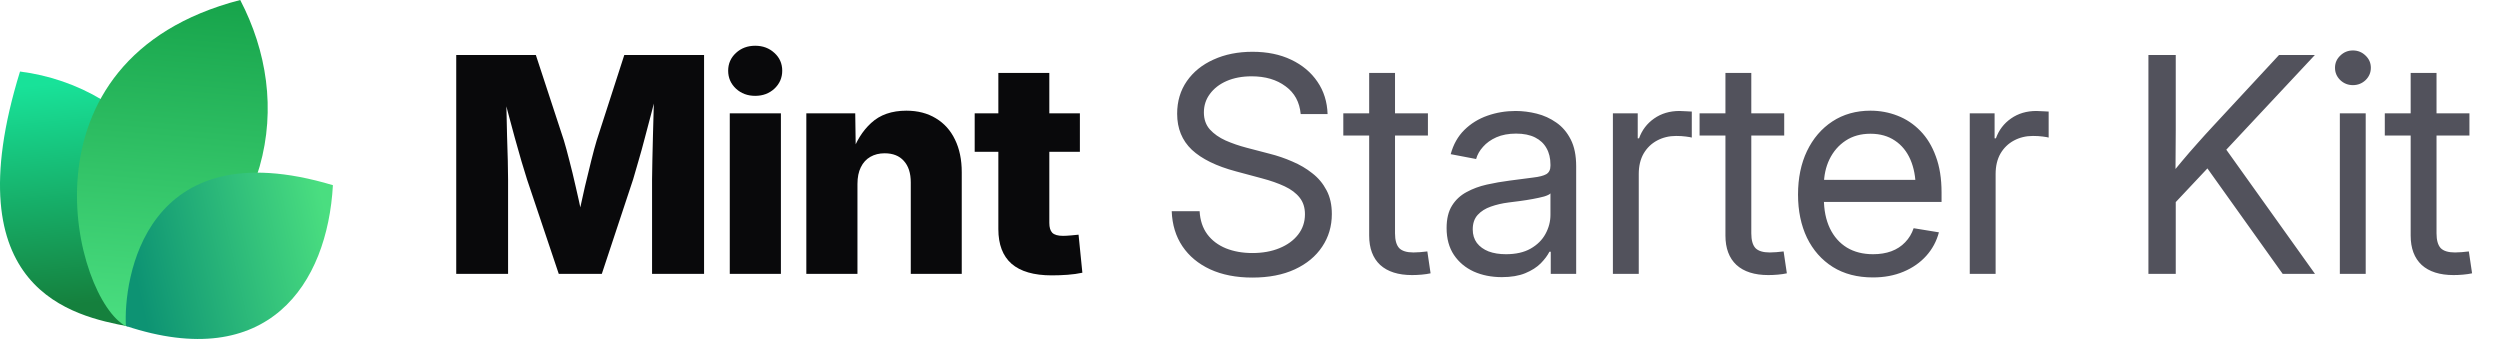
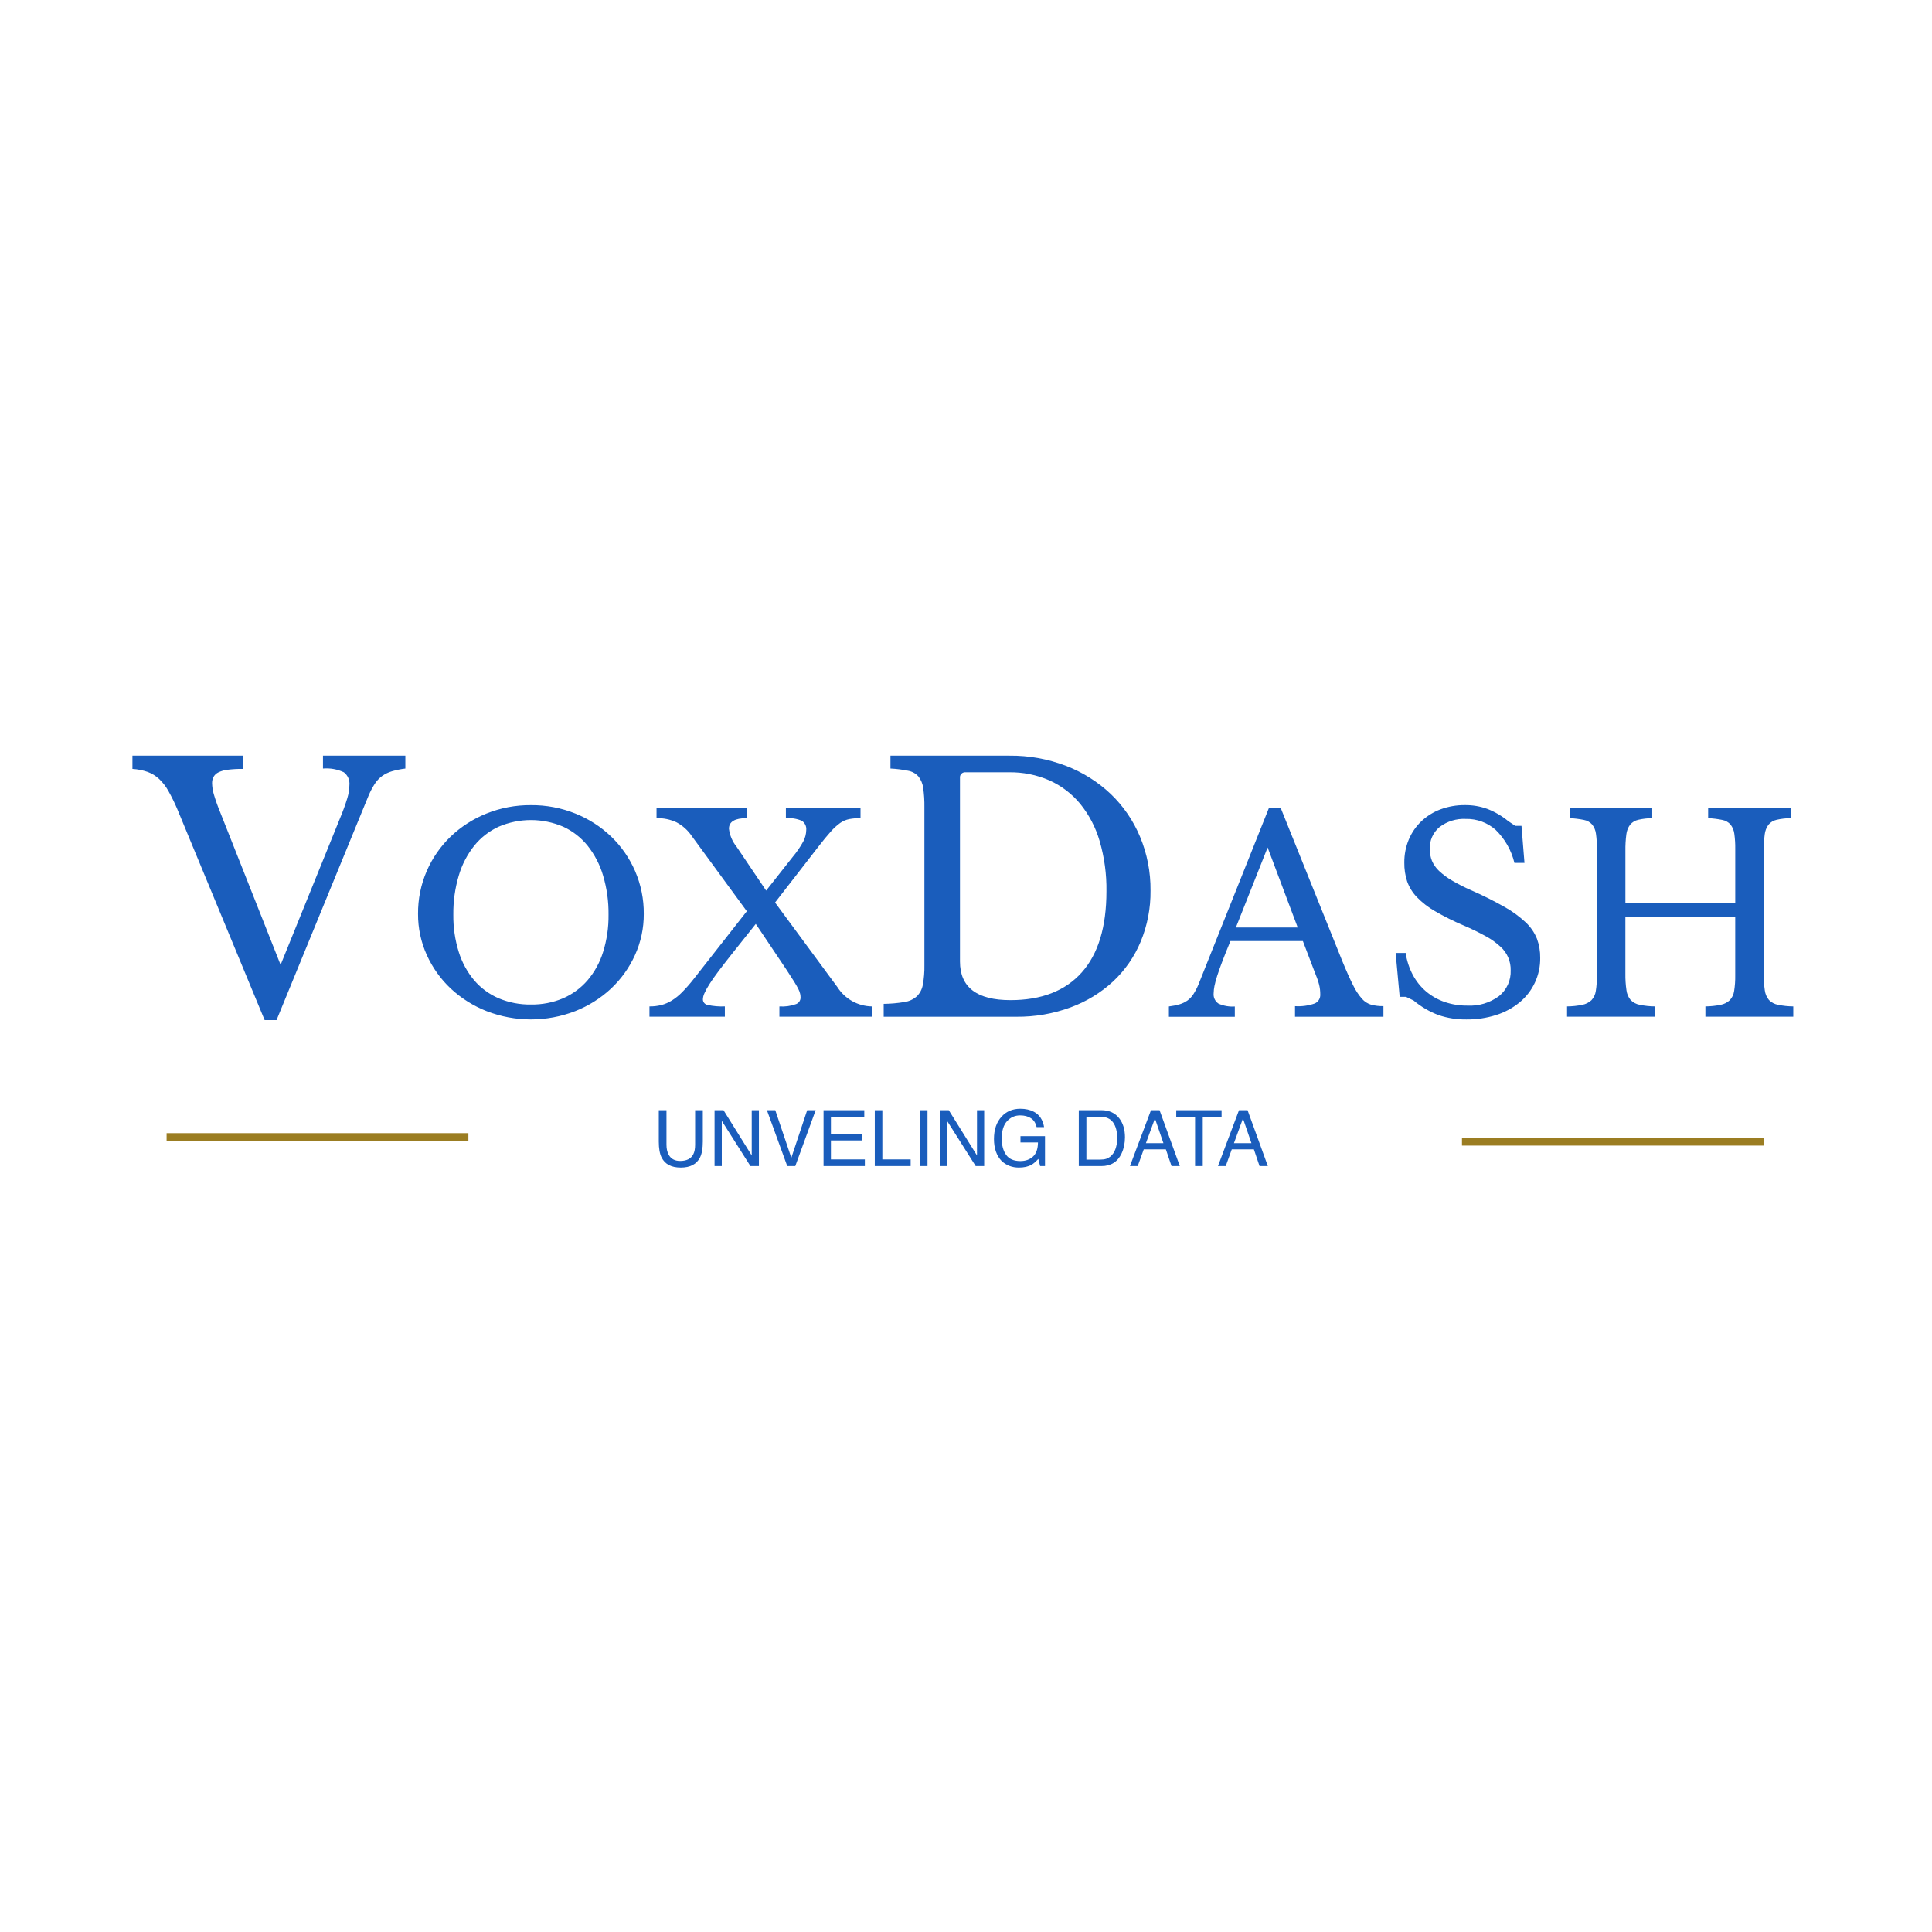
- <svg xmlns="http://www.w3.org/2000/svg" width="177" height="24" viewBox="0 0 177 24" fill="none">
-   <path d="M9.061 23.108C5.268 22.377 -3.391 20.627 1.417 5.064C9.634 6.099 16.973 14.064 9.061 23.108Z" fill="url(#paint0_linear_17557_2020)" />
-   <path d="M8.919 23.094C5.276 21.222 0.784 4.209 17.007 0C20.757 7.193 19.621 16.545 8.919 23.094Z" fill="url(#paint1_linear_17557_2020)" />
-   <path d="M8.914 23.079C8.735 19.882 10.159 9.085 23.57 13.111C23.181 20.123 18.984 26.418 8.914 23.079Z" fill="url(#paint2_linear_17557_2020)" />
-   <path d="M32.301 19.392V3.894H37.938L39.925 9.948C40.036 10.315 40.164 10.787 40.31 11.362C40.462 11.938 40.611 12.552 40.757 13.204C40.91 13.855 41.048 14.483 41.173 15.086C41.305 15.682 41.412 16.192 41.495 16.615H40.695C40.771 16.192 40.871 15.682 40.996 15.086C41.128 14.49 41.267 13.866 41.412 13.214C41.565 12.562 41.714 11.948 41.86 11.373C42.005 10.79 42.133 10.315 42.244 9.948L44.2 3.894H49.848V19.392H46.166V12.704C46.166 12.357 46.173 11.917 46.187 11.383C46.2 10.849 46.214 10.27 46.228 9.646C46.249 9.022 46.266 8.391 46.28 7.753C46.301 7.115 46.311 6.519 46.311 5.964H46.623C46.485 6.561 46.332 7.181 46.166 7.826C45.999 8.471 45.833 9.102 45.666 9.719C45.507 10.336 45.351 10.901 45.198 11.414C45.053 11.928 44.928 12.357 44.824 12.704L42.608 19.392H39.561L37.314 12.704C37.203 12.357 37.072 11.928 36.919 11.414C36.773 10.901 36.614 10.34 36.441 9.729C36.274 9.112 36.104 8.481 35.931 7.836C35.764 7.192 35.608 6.567 35.463 5.964H35.827C35.834 6.512 35.844 7.105 35.858 7.743C35.872 8.374 35.886 9.005 35.9 9.636C35.92 10.26 35.938 10.839 35.952 11.373C35.965 11.907 35.972 12.351 35.972 12.704V19.392H32.301ZM51.668 19.392V8.024H55.288V19.392H51.668ZM53.468 6.786C52.927 6.786 52.473 6.616 52.105 6.276C51.738 5.93 51.554 5.507 51.554 5.007C51.554 4.508 51.738 4.088 52.105 3.749C52.473 3.409 52.927 3.239 53.468 3.239C54.009 3.239 54.463 3.409 54.83 3.749C55.198 4.082 55.382 4.501 55.382 5.007C55.382 5.507 55.198 5.93 54.83 6.276C54.463 6.616 54.009 6.786 53.468 6.786ZM60.708 13.027V19.392H57.088V8.024H60.551L60.593 10.967H60.281C60.593 10.024 61.061 9.268 61.685 8.7C62.309 8.124 63.138 7.836 64.171 7.836C64.975 7.836 65.672 8.017 66.262 8.377C66.851 8.731 67.302 9.234 67.614 9.885C67.933 10.537 68.092 11.307 68.092 12.194V19.392H64.483V12.912C64.483 12.26 64.32 11.754 63.994 11.394C63.675 11.033 63.221 10.853 62.632 10.853C62.25 10.853 61.914 10.936 61.623 11.102C61.332 11.269 61.106 11.515 60.947 11.841C60.787 12.16 60.708 12.555 60.708 13.027ZM76.456 8.024V10.749H69.008V8.024H76.456ZM70.683 5.163H74.292V15.783C74.292 16.102 74.361 16.334 74.5 16.48C74.646 16.625 74.899 16.698 75.259 16.698C75.405 16.698 75.596 16.688 75.831 16.667C76.074 16.646 76.251 16.629 76.362 16.615L76.632 19.309C76.313 19.378 75.963 19.427 75.582 19.455C75.207 19.482 74.836 19.496 74.469 19.496C73.2 19.496 72.25 19.222 71.619 18.674C70.995 18.127 70.683 17.308 70.683 16.22V5.163Z" fill="#09090B" />
-   <path d="M88.667 19.652C87.523 19.652 86.528 19.458 85.682 19.07C84.843 18.681 84.188 18.137 83.716 17.437C83.245 16.736 82.992 15.908 82.957 14.951H84.933C84.968 15.596 85.148 16.14 85.474 16.584C85.8 17.021 86.24 17.354 86.795 17.582C87.35 17.804 87.974 17.915 88.667 17.915C89.388 17.915 90.026 17.801 90.581 17.572C91.143 17.343 91.583 17.024 91.902 16.615C92.228 16.199 92.391 15.717 92.391 15.169C92.391 14.698 92.266 14.306 92.017 13.994C91.767 13.675 91.413 13.408 90.956 13.193C90.498 12.978 89.954 12.787 89.323 12.621L87.502 12.132C86.123 11.765 85.082 11.255 84.382 10.603C83.689 9.944 83.342 9.095 83.342 8.055C83.342 7.174 83.571 6.404 84.028 5.746C84.486 5.087 85.117 4.577 85.921 4.217C86.726 3.849 87.645 3.666 88.678 3.666C89.718 3.666 90.63 3.853 91.413 4.227C92.204 4.602 92.824 5.122 93.275 5.787C93.726 6.446 93.965 7.209 93.993 8.076H92.089C92.013 7.23 91.656 6.574 91.018 6.11C90.387 5.638 89.586 5.403 88.615 5.403C87.95 5.403 87.36 5.513 86.847 5.735C86.341 5.957 85.946 6.262 85.661 6.651C85.377 7.032 85.235 7.469 85.235 7.961C85.235 8.447 85.377 8.849 85.661 9.168C85.946 9.48 86.317 9.74 86.774 9.948C87.232 10.149 87.724 10.319 88.251 10.457L89.884 10.884C90.439 11.023 90.977 11.206 91.496 11.435C92.023 11.657 92.495 11.934 92.911 12.267C93.334 12.593 93.67 12.995 93.92 13.474C94.17 13.945 94.294 14.504 94.294 15.149C94.294 16.015 94.066 16.788 93.608 17.468C93.157 18.148 92.512 18.681 91.673 19.07C90.834 19.458 89.832 19.652 88.667 19.652ZM101.097 8.024V9.594H95.106V8.024H101.097ZM96.937 5.163H98.767V16.521C98.767 17 98.865 17.347 99.059 17.562C99.26 17.77 99.6 17.874 100.078 17.874C100.21 17.874 100.366 17.867 100.546 17.853C100.733 17.832 100.903 17.815 101.056 17.801L101.285 19.351C101.097 19.392 100.886 19.423 100.65 19.444C100.414 19.465 100.189 19.475 99.974 19.475C98.996 19.475 98.244 19.236 97.717 18.758C97.197 18.272 96.937 17.579 96.937 16.677V5.163ZM106.33 19.621C105.595 19.621 104.932 19.489 104.343 19.226C103.754 18.955 103.285 18.564 102.939 18.05C102.592 17.53 102.419 16.896 102.419 16.147C102.419 15.495 102.547 14.965 102.804 14.556C103.06 14.146 103.403 13.828 103.833 13.599C104.263 13.363 104.742 13.186 105.269 13.068C105.796 12.95 106.333 12.857 106.881 12.787C107.574 12.69 108.132 12.617 108.555 12.569C108.978 12.52 109.287 12.441 109.481 12.33C109.675 12.212 109.772 12.014 109.772 11.737V11.654C109.772 11.203 109.679 10.815 109.492 10.489C109.311 10.163 109.041 9.91 108.68 9.729C108.32 9.549 107.872 9.459 107.338 9.459C106.805 9.459 106.34 9.546 105.945 9.719C105.556 9.892 105.241 10.118 104.998 10.395C104.755 10.665 104.593 10.953 104.509 11.258L102.71 10.915C102.897 10.222 103.22 9.65 103.677 9.199C104.135 8.748 104.679 8.412 105.31 8.19C105.941 7.968 106.607 7.857 107.307 7.857C107.8 7.857 108.295 7.92 108.795 8.044C109.301 8.169 109.765 8.381 110.188 8.679C110.611 8.97 110.951 9.369 111.208 9.875C111.464 10.374 111.593 11.005 111.593 11.768V19.392H109.793V17.822H109.7C109.568 18.085 109.363 18.359 109.086 18.643C108.809 18.921 108.444 19.153 107.994 19.34C107.543 19.527 106.988 19.621 106.33 19.621ZM106.621 17.998C107.321 17.998 107.904 17.867 108.368 17.603C108.84 17.333 109.19 16.986 109.419 16.563C109.654 16.133 109.772 15.682 109.772 15.211V13.692C109.703 13.769 109.554 13.841 109.325 13.911C109.096 13.973 108.829 14.032 108.524 14.088C108.226 14.143 107.921 14.192 107.609 14.233C107.304 14.275 107.033 14.309 106.798 14.337C106.354 14.393 105.938 14.49 105.549 14.628C105.168 14.76 104.86 14.954 104.624 15.211C104.388 15.467 104.27 15.811 104.27 16.241C104.27 16.615 104.367 16.934 104.561 17.198C104.762 17.461 105.04 17.662 105.393 17.801C105.747 17.933 106.156 17.998 106.621 17.998ZM114.193 19.392V8.024H115.951V9.792H116.045C116.253 9.209 116.61 8.741 117.116 8.388C117.622 8.034 118.219 7.857 118.905 7.857C119.058 7.857 119.217 7.864 119.384 7.878C119.55 7.885 119.682 7.892 119.779 7.899V9.74C119.716 9.719 119.578 9.695 119.363 9.667C119.155 9.639 118.922 9.625 118.666 9.625C118.174 9.625 117.726 9.733 117.324 9.948C116.922 10.163 116.603 10.471 116.367 10.874C116.138 11.276 116.024 11.758 116.024 12.319V19.392H114.193ZM126.322 8.024V9.594H120.33V8.024H126.322ZM122.161 5.163H123.992V16.521C123.992 17 124.089 17.347 124.283 17.562C124.484 17.77 124.824 17.874 125.302 17.874C125.434 17.874 125.59 17.867 125.77 17.853C125.958 17.832 126.127 17.815 126.28 17.801L126.509 19.351C126.322 19.392 126.11 19.423 125.874 19.444C125.639 19.465 125.413 19.475 125.198 19.475C124.221 19.475 123.468 19.236 122.941 18.758C122.421 18.272 122.161 17.579 122.161 16.677V5.163ZM132.604 19.642C131.502 19.642 130.555 19.396 129.765 18.903C128.974 18.404 128.364 17.714 127.934 16.834C127.511 15.946 127.3 14.927 127.3 13.775C127.3 12.611 127.511 11.584 127.934 10.697C128.364 9.802 128.964 9.102 129.734 8.596C130.51 8.089 131.408 7.836 132.428 7.836C133.1 7.836 133.738 7.954 134.341 8.19C134.952 8.426 135.489 8.783 135.954 9.261C136.425 9.74 136.793 10.343 137.056 11.071C137.327 11.792 137.462 12.645 137.462 13.63V14.296H128.433V12.735H136.463L135.631 13.297C135.631 12.541 135.506 11.876 135.257 11.3C135.007 10.725 134.643 10.277 134.165 9.958C133.686 9.632 133.107 9.469 132.428 9.469C131.748 9.469 131.162 9.632 130.67 9.958C130.177 10.284 129.796 10.725 129.526 11.279C129.262 11.827 129.13 12.441 129.13 13.12V14.046C129.13 14.864 129.273 15.572 129.557 16.168C129.841 16.757 130.243 17.211 130.763 17.53C131.283 17.842 131.901 17.998 132.615 17.998C133.093 17.998 133.523 17.929 133.905 17.79C134.293 17.645 134.619 17.433 134.882 17.156C135.153 16.879 135.354 16.546 135.486 16.157L137.275 16.449C137.108 17.08 136.81 17.634 136.38 18.113C135.95 18.591 135.413 18.966 134.768 19.236C134.123 19.507 133.402 19.642 132.604 19.642ZM139.459 19.392V8.024H141.217V9.792H141.311C141.519 9.209 141.876 8.741 142.382 8.388C142.888 8.034 143.485 7.857 144.171 7.857C144.324 7.857 144.483 7.864 144.649 7.878C144.816 7.885 144.948 7.892 145.045 7.899V9.74C144.982 9.719 144.844 9.695 144.629 9.667C144.421 9.639 144.188 9.625 143.932 9.625C143.439 9.625 142.992 9.733 142.59 9.948C142.188 10.163 141.869 10.471 141.633 10.874C141.404 11.276 141.29 11.758 141.29 12.319V19.392H139.459ZM153.429 14.961V12.715C153.783 12.257 154.136 11.82 154.49 11.404C154.844 10.981 155.204 10.565 155.572 10.156C155.939 9.74 156.314 9.327 156.695 8.918L161.355 3.894H163.893L157.277 10.967H157.184L153.429 14.961ZM152.108 19.392V3.894H154.043V9.241L154.022 12.559L154.043 13.505V19.392H152.108ZM161.615 19.392L155.967 11.477L157.173 9.969L163.903 19.392H161.615ZM165.661 19.392V8.024H167.492V19.392H165.661ZM166.587 6.027C166.24 6.027 165.942 5.909 165.692 5.673C165.443 5.43 165.318 5.139 165.318 4.799C165.318 4.459 165.443 4.172 165.692 3.936C165.942 3.693 166.24 3.572 166.587 3.572C166.934 3.572 167.232 3.693 167.482 3.936C167.731 4.172 167.856 4.459 167.856 4.799C167.856 5.139 167.731 5.43 167.482 5.673C167.232 5.909 166.934 6.027 166.587 6.027ZM174.836 8.024V9.594H168.844V8.024H174.836ZM170.675 5.163H172.506V16.521C172.506 17 172.603 17.347 172.797 17.562C172.998 17.77 173.338 17.874 173.816 17.874C173.948 17.874 174.104 17.867 174.284 17.853C174.472 17.832 174.641 17.815 174.794 17.801L175.023 19.351C174.836 19.392 174.624 19.423 174.388 19.444C174.153 19.465 173.927 19.475 173.712 19.475C172.735 19.475 171.982 19.236 171.455 18.758C170.935 18.272 170.675 17.579 170.675 16.677V5.163Z" fill="#52525C" />
-   <defs>
-     <linearGradient id="paint0_linear_17557_2020" x1="3.776" y1="5.916" x2="5.232" y2="21.559" gradientUnits="userSpaceOnUse">
-       <stop stop-color="#18E299" />
-       <stop offset="1" stop-color="#15803D" />
-     </linearGradient>
-     <linearGradient id="paint1_linear_17557_2020" x1="12.171" y1="-0.718" x2="10.19" y2="22.983" gradientUnits="userSpaceOnUse">
-       <stop stop-color="#16A34A" />
-       <stop offset="1" stop-color="#4ADE80" />
-     </linearGradient>
-     <linearGradient id="paint2_linear_17557_2020" x1="23.133" y1="15.353" x2="9.338" y2="18.52" gradientUnits="userSpaceOnUse">
-       <stop stop-color="#4ADE80" />
-       <stop offset="1" stop-color="#0D9373" />
-     </linearGradient>
-   </defs>
+ <svg xmlns="http://www.w3.org/2000/svg" width="248" height="248" viewBox="0 0 248 248" fill="none">
+   <path d="M85.552 142.509V146.943C85.552 147.464 85.65 147.897 85.846 148.242C86.135 148.763 86.624 149.023 87.31 149.023C88.134 149.023 88.694 148.741 88.99 148.178C89.15 147.872 89.229 147.46 89.229 146.943V142.509H90.216V146.538C90.216 147.42 90.097 148.098 89.859 148.574C89.423 149.44 88.599 149.873 87.388 149.873C86.177 149.873 85.356 149.44 84.923 148.574C84.685 148.098 84.566 147.42 84.566 146.538V142.509H85.552ZM91.724 142.509H92.872L96.495 148.32V142.509H97.418V149.682H96.329L92.652 143.876V149.682H91.724V142.509ZM99.517 142.509L101.578 148.618L103.614 142.509H104.703L102.086 149.682H101.055L98.443 142.509H99.517ZM105.714 142.509H110.943V143.388H106.661V145.566H110.621V146.396H106.661V148.828H111.016V149.682H105.714V142.509ZM112.291 142.509H113.262V148.828H116.895V149.682H112.291V142.509ZM118.077 142.509H119.058V149.682H118.077V142.509ZM120.64 142.509H121.788L125.411 148.32V142.509H126.334V149.682H125.245L121.568 143.876V149.682H120.64V142.509ZM130.968 142.324C131.641 142.324 132.224 142.454 132.716 142.714C133.428 143.089 133.865 143.745 134.024 144.682H133.062C132.945 144.158 132.703 143.777 132.335 143.54C131.967 143.299 131.503 143.178 130.943 143.178C130.279 143.178 129.719 143.427 129.263 143.925C128.811 144.423 128.585 145.166 128.585 146.152C128.585 147.005 128.772 147.7 129.146 148.237C129.521 148.771 130.131 149.038 130.977 149.038C131.625 149.038 132.161 148.85 132.584 148.476C133.01 148.098 133.228 147.49 133.238 146.65H130.992V145.844H134.141V149.682H133.516L133.282 148.759C132.953 149.121 132.662 149.371 132.408 149.511C131.982 149.752 131.44 149.873 130.782 149.873C129.932 149.873 129.202 149.597 128.59 149.047C127.922 148.357 127.589 147.41 127.589 146.206C127.589 145.004 127.914 144.049 128.565 143.339C129.184 142.662 129.984 142.324 130.968 142.324ZM141.187 148.852C141.516 148.852 141.786 148.818 141.998 148.75C142.375 148.623 142.685 148.378 142.926 148.017C143.118 147.727 143.256 147.356 143.341 146.904C143.389 146.634 143.414 146.383 143.414 146.152C143.414 145.263 143.236 144.573 142.882 144.082C142.53 143.59 141.962 143.344 141.177 143.344H139.454V148.852H141.187ZM138.477 142.509H141.383C142.369 142.509 143.134 142.859 143.677 143.559C144.163 144.191 144.405 145 144.405 145.986C144.405 146.748 144.262 147.436 143.975 148.051C143.471 149.139 142.603 149.682 141.373 149.682H138.477V142.509ZM149.342 146.743L148.253 143.574L147.095 146.743H149.342ZM147.745 142.509H148.844L151.446 149.682H150.382L149.654 147.534H146.817L146.041 149.682H145.045L147.745 142.509ZM156.807 142.509V143.364H154.39V149.682H153.404V143.364H150.987V142.509H156.807ZM160.64 146.743L159.552 143.574L158.394 146.743H160.64ZM159.044 142.509H160.142L162.745 149.682H161.68L160.953 147.534H158.116L157.34 149.682H156.344L159.044 142.509Z" fill="#1A5DBC" />
+   <path d="M36.019 123.853L43.676 104.964C44.024 104.139 44.329 103.297 44.59 102.44C44.753 101.903 44.841 101.347 44.851 100.786C44.884 100.472 44.835 100.155 44.71 99.865C44.585 99.576 44.387 99.323 44.136 99.132C43.301 98.74 42.378 98.575 41.459 98.655V97.001H52.034V98.655C51.453 98.724 50.878 98.841 50.315 99.003C49.864 99.135 49.437 99.341 49.053 99.612C48.674 99.891 48.349 100.239 48.096 100.636C47.784 101.127 47.514 101.643 47.291 102.18L35.496 130.947H33.973L22.745 103.833C22.416 103.059 22.045 102.303 21.635 101.568C21.317 100.988 20.912 100.46 20.435 100.001C20.008 99.6 19.505 99.289 18.955 99.087C18.324 98.87 17.666 98.74 17 98.701V97.001H31.188V98.701C30.526 98.692 29.865 98.729 29.208 98.81C28.791 98.855 28.384 98.972 28.008 99.158C27.75 99.287 27.537 99.492 27.399 99.746C27.28 99.99 27.22 100.258 27.224 100.529C27.235 101.008 27.308 101.483 27.442 101.943C27.676 102.734 27.952 103.512 28.269 104.274L36.019 123.853ZM68.155 103.353C70.109 103.338 72.047 103.705 73.86 104.434C75.569 105.117 77.131 106.122 78.46 107.394C79.763 108.651 80.804 110.154 81.524 111.815C82.275 113.551 82.654 115.424 82.638 117.315C82.65 119.14 82.263 120.946 81.506 122.607C80.771 124.228 79.724 125.69 78.425 126.907C77.086 128.15 75.526 129.13 73.825 129.797C70.174 131.212 66.126 131.212 62.475 129.797C60.774 129.13 59.214 128.15 57.875 126.907C56.576 125.69 55.529 124.228 54.794 122.607C54.037 120.946 53.65 119.14 53.662 117.315C53.645 115.424 54.025 113.551 54.776 111.815C55.496 110.153 56.538 108.651 57.841 107.393C59.17 106.121 60.732 105.116 62.441 104.433C64.256 103.704 66.196 103.337 68.152 103.354L68.155 103.353ZM68.155 128.943C69.572 128.966 70.978 128.694 72.283 128.143C73.485 127.62 74.555 126.834 75.414 125.843C76.32 124.779 77.001 123.543 77.414 122.208C77.898 120.659 78.134 119.043 78.114 117.42C78.135 115.717 77.899 114.021 77.414 112.389C77.004 110.997 76.33 109.697 75.429 108.56C74.587 107.516 73.514 106.68 72.295 106.12C70.987 105.558 69.577 105.268 68.153 105.268C66.729 105.268 65.32 105.558 64.011 106.12C62.792 106.68 61.718 107.515 60.876 108.56C59.974 109.697 59.301 110.998 58.891 112.39C58.406 114.022 58.17 115.718 58.191 117.421C58.171 119.044 58.407 120.659 58.891 122.208C59.304 123.54 59.979 124.776 60.876 125.843C61.731 126.839 62.803 127.626 64.01 128.143C65.321 128.693 66.732 128.965 68.153 128.943H68.155ZM107.498 126.715C107.973 127.461 108.626 128.077 109.397 128.509C110.169 128.94 111.036 129.173 111.92 129.187V130.51H100.047V129.189C100.774 129.239 101.503 129.137 102.188 128.889C102.354 128.825 102.497 128.713 102.6 128.567C102.702 128.422 102.759 128.249 102.763 128.071C102.762 127.903 102.745 127.736 102.711 127.571C102.657 127.347 102.575 127.13 102.467 126.927C102.34 126.672 102.16 126.358 101.928 125.987C101.696 125.616 101.383 125.128 100.988 124.524L97.016 118.601L94.022 122.361C93.303 123.266 92.699 124.044 92.211 124.694C91.723 125.344 91.334 125.9 91.045 126.363C90.807 126.73 90.598 127.114 90.418 127.512C90.305 127.753 90.24 128.013 90.227 128.278C90.227 128.448 90.286 128.612 90.394 128.742C90.502 128.873 90.652 128.962 90.819 128.993C91.55 129.155 92.299 129.219 93.047 129.184V130.507H83.368V129.187C83.878 129.193 84.387 129.134 84.882 129.013C85.355 128.888 85.806 128.694 86.222 128.438C86.71 128.133 87.16 127.771 87.562 127.359C88.087 126.825 88.581 126.261 89.042 125.671L95.866 116.971L88.801 107.323C88.305 106.586 87.636 105.982 86.852 105.565C86.047 105.187 85.165 105.002 84.276 105.026V103.701H95.837V105.024C94.327 105.024 93.572 105.477 93.572 106.382C93.674 107.225 94.011 108.022 94.545 108.682L98.345 114.322L101.753 110.001C102.27 109.387 102.724 108.723 103.11 108.02C103.35 107.569 103.481 107.068 103.493 106.557C103.518 106.323 103.477 106.087 103.376 105.875C103.274 105.663 103.116 105.484 102.918 105.357C102.275 105.088 101.577 104.974 100.881 105.026V103.701H110.46V105.024C109.976 105.017 109.492 105.057 109.015 105.143C108.596 105.228 108.199 105.399 107.849 105.643C107.402 105.968 106.993 106.343 106.631 106.76C106.19 107.247 105.656 107.897 105.031 108.709L99.49 115.854L107.498 126.715ZM113.434 130.515V128.858C114.331 128.849 115.226 128.769 116.111 128.62C116.701 128.533 117.253 128.276 117.699 127.88C118.098 127.476 118.363 126.96 118.46 126.401C118.609 125.576 118.676 124.739 118.66 123.901V103.616C118.673 102.794 118.621 101.972 118.507 101.157C118.441 100.618 118.231 100.106 117.898 99.677C117.55 99.289 117.081 99.028 116.568 98.937C115.821 98.785 115.064 98.69 114.303 98.654V97.001H129.579C132.057 96.976 134.517 97.419 136.831 98.307C138.964 99.123 140.916 100.35 142.576 101.919C144.193 103.469 145.473 105.335 146.337 107.401C147.251 109.592 147.71 111.947 147.686 114.321C147.712 116.567 147.283 118.795 146.424 120.871C145.618 122.808 144.409 124.551 142.877 125.985C141.293 127.444 139.437 128.575 137.415 129.314C135.185 130.133 132.825 130.539 130.45 130.514L113.434 130.515ZM123.966 99.137C123.866 99.123 123.763 99.133 123.667 99.165C123.571 99.197 123.484 99.251 123.412 99.323C123.34 99.395 123.286 99.482 123.254 99.578C123.222 99.674 123.212 99.777 123.226 99.877V123.418C123.226 126.726 125.388 128.38 129.711 128.38C133.684 128.38 136.731 127.198 138.85 124.833C140.969 122.468 142.028 118.994 142.027 114.41C142.059 112.231 141.765 110.059 141.156 107.967C140.65 106.22 139.8 104.593 138.656 103.179C137.59 101.891 136.242 100.865 134.717 100.179C133.071 99.46 131.29 99.104 129.494 99.134L123.966 99.137ZM167.243 120.801H157.943C157.548 121.754 157.212 122.596 156.933 123.325C156.654 124.054 156.428 124.688 156.254 125.225C156.104 125.67 155.982 126.123 155.889 126.583C155.829 126.881 155.795 127.184 155.789 127.488C155.76 127.748 155.803 128.011 155.913 128.248C156.024 128.485 156.199 128.687 156.417 128.831C157.073 129.122 157.79 129.247 158.506 129.196V130.519H150.043V129.191C150.508 129.136 150.969 129.043 151.419 128.913C151.78 128.807 152.122 128.642 152.429 128.425C152.733 128.202 152.992 127.925 153.195 127.607C153.445 127.214 153.66 126.801 153.839 126.371L162.891 103.701H164.391L172.291 123.337C172.824 124.636 173.289 125.675 173.684 126.453C173.985 127.089 174.371 127.681 174.833 128.211C175.153 128.574 175.569 128.839 176.033 128.977C176.54 129.102 177.061 129.161 177.583 129.151V130.511H166.233V129.153C167.095 129.211 167.96 129.093 168.775 128.805C168.994 128.706 169.178 128.544 169.303 128.339C169.427 128.134 169.488 127.896 169.475 127.656C169.476 127.441 169.464 127.226 169.44 127.012C169.414 126.795 169.374 126.58 169.321 126.368C169.263 126.136 169.182 125.875 169.077 125.585C168.972 125.295 168.839 124.953 168.677 124.558L167.243 120.801ZM158.643 119.06H166.581L162.717 108.786L158.643 119.06ZM179.15 122.329H180.438C180.581 123.315 180.894 124.269 181.361 125.149C181.792 125.958 182.37 126.678 183.067 127.273C183.767 127.862 184.57 128.316 185.435 128.613C186.37 128.933 187.353 129.092 188.342 129.083C189.801 129.164 191.241 128.733 192.416 127.864C192.907 127.468 193.298 126.963 193.559 126.388C193.819 125.814 193.942 125.186 193.916 124.556C193.931 123.991 193.823 123.429 193.601 122.91C193.379 122.39 193.047 121.925 192.628 121.545C192.065 121.02 191.437 120.568 190.76 120.201C189.805 119.673 188.823 119.195 187.818 118.771C186.575 118.243 185.365 117.638 184.197 116.96C183.337 116.47 182.552 115.86 181.864 115.149C181.317 114.576 180.896 113.895 180.628 113.149C180.373 112.368 180.25 111.55 180.263 110.729C180.253 109.714 180.448 108.707 180.838 107.769C181.209 106.882 181.76 106.081 182.457 105.419C183.17 104.747 184.01 104.226 184.929 103.887C185.932 103.519 186.994 103.336 188.063 103.348C189.036 103.34 190.003 103.505 190.918 103.836C191.89 104.212 192.795 104.741 193.6 105.403L194.505 106.012H195.305L195.688 110.764H194.397C194.008 109.148 193.169 107.675 191.977 106.516C190.926 105.589 189.564 105.092 188.163 105.123C186.949 105.059 185.751 105.429 184.786 106.168C184.375 106.51 184.048 106.943 183.83 107.432C183.613 107.921 183.512 108.453 183.534 108.988C183.527 109.506 183.621 110.02 183.812 110.502C184.022 110.99 184.33 111.428 184.717 111.791C185.217 112.259 185.768 112.67 186.36 113.014C187.166 113.489 188.001 113.914 188.86 114.285C190.325 114.924 191.754 115.64 193.144 116.429C194.127 116.977 195.039 117.643 195.86 118.414C196.482 118.999 196.97 119.711 197.29 120.503C197.578 121.289 197.719 122.121 197.707 122.958C197.721 124.047 197.491 125.126 197.033 126.114C196.575 127.102 195.901 127.975 195.061 128.668C194.174 129.392 193.158 129.942 192.067 130.287C190.829 130.682 189.536 130.876 188.237 130.862C187.024 130.88 185.818 130.691 184.668 130.305C183.496 129.866 182.408 129.23 181.45 128.425L180.475 127.955H179.669L179.15 122.329ZM226.396 124.975C226.384 125.691 226.431 126.407 226.535 127.116C226.591 127.577 226.778 128.011 227.075 128.368C227.387 128.683 227.788 128.895 228.224 128.977C228.871 129.11 229.53 129.18 230.191 129.186V130.509H218.911V129.187C219.572 129.181 220.231 129.111 220.878 128.978C221.315 128.894 221.719 128.689 222.044 128.386C222.347 128.058 222.541 127.644 222.601 127.202C222.705 126.546 222.751 125.881 222.74 125.217V117.664H208.64V124.975C208.628 125.691 208.675 126.407 208.779 127.116C208.835 127.577 209.022 128.011 209.319 128.368C209.631 128.683 210.032 128.895 210.468 128.977C211.115 129.11 211.774 129.18 212.435 129.186V130.509H201.154V129.187C201.815 129.181 202.474 129.111 203.121 128.978C203.558 128.894 203.962 128.689 204.287 128.386C204.59 128.058 204.784 127.644 204.844 127.202C204.948 126.546 204.994 125.881 204.983 125.217V108.994C204.994 108.336 204.954 107.679 204.864 107.027C204.811 106.596 204.643 106.186 204.376 105.843C204.098 105.533 203.724 105.325 203.314 105.251C202.717 105.13 202.112 105.054 201.503 105.025V103.701H212.088V105.024C211.485 105.03 210.884 105.1 210.295 105.233C209.887 105.322 209.52 105.542 209.25 105.86C208.98 106.227 208.811 106.659 208.762 107.112C208.671 107.816 208.631 108.526 208.643 109.236V115.923H222.743V108.994C222.754 108.336 222.714 107.679 222.624 107.027C222.571 106.596 222.403 106.186 222.136 105.843C221.858 105.533 221.484 105.325 221.074 105.251C220.477 105.129 219.872 105.054 219.263 105.025V103.701H229.85V105.024C229.247 105.03 228.646 105.1 228.057 105.233C227.649 105.322 227.282 105.542 227.012 105.86C226.742 106.227 226.574 106.659 226.525 107.112C226.434 107.816 226.394 108.526 226.406 109.236L226.396 124.975Z" fill="#1A5DBC" />
+   <path d="M21.386 145.96H60.125" stroke="#9B7D22" />
+   <path d="M187.664 146.556H226.403" stroke="#9B7D22" />
</svg>
